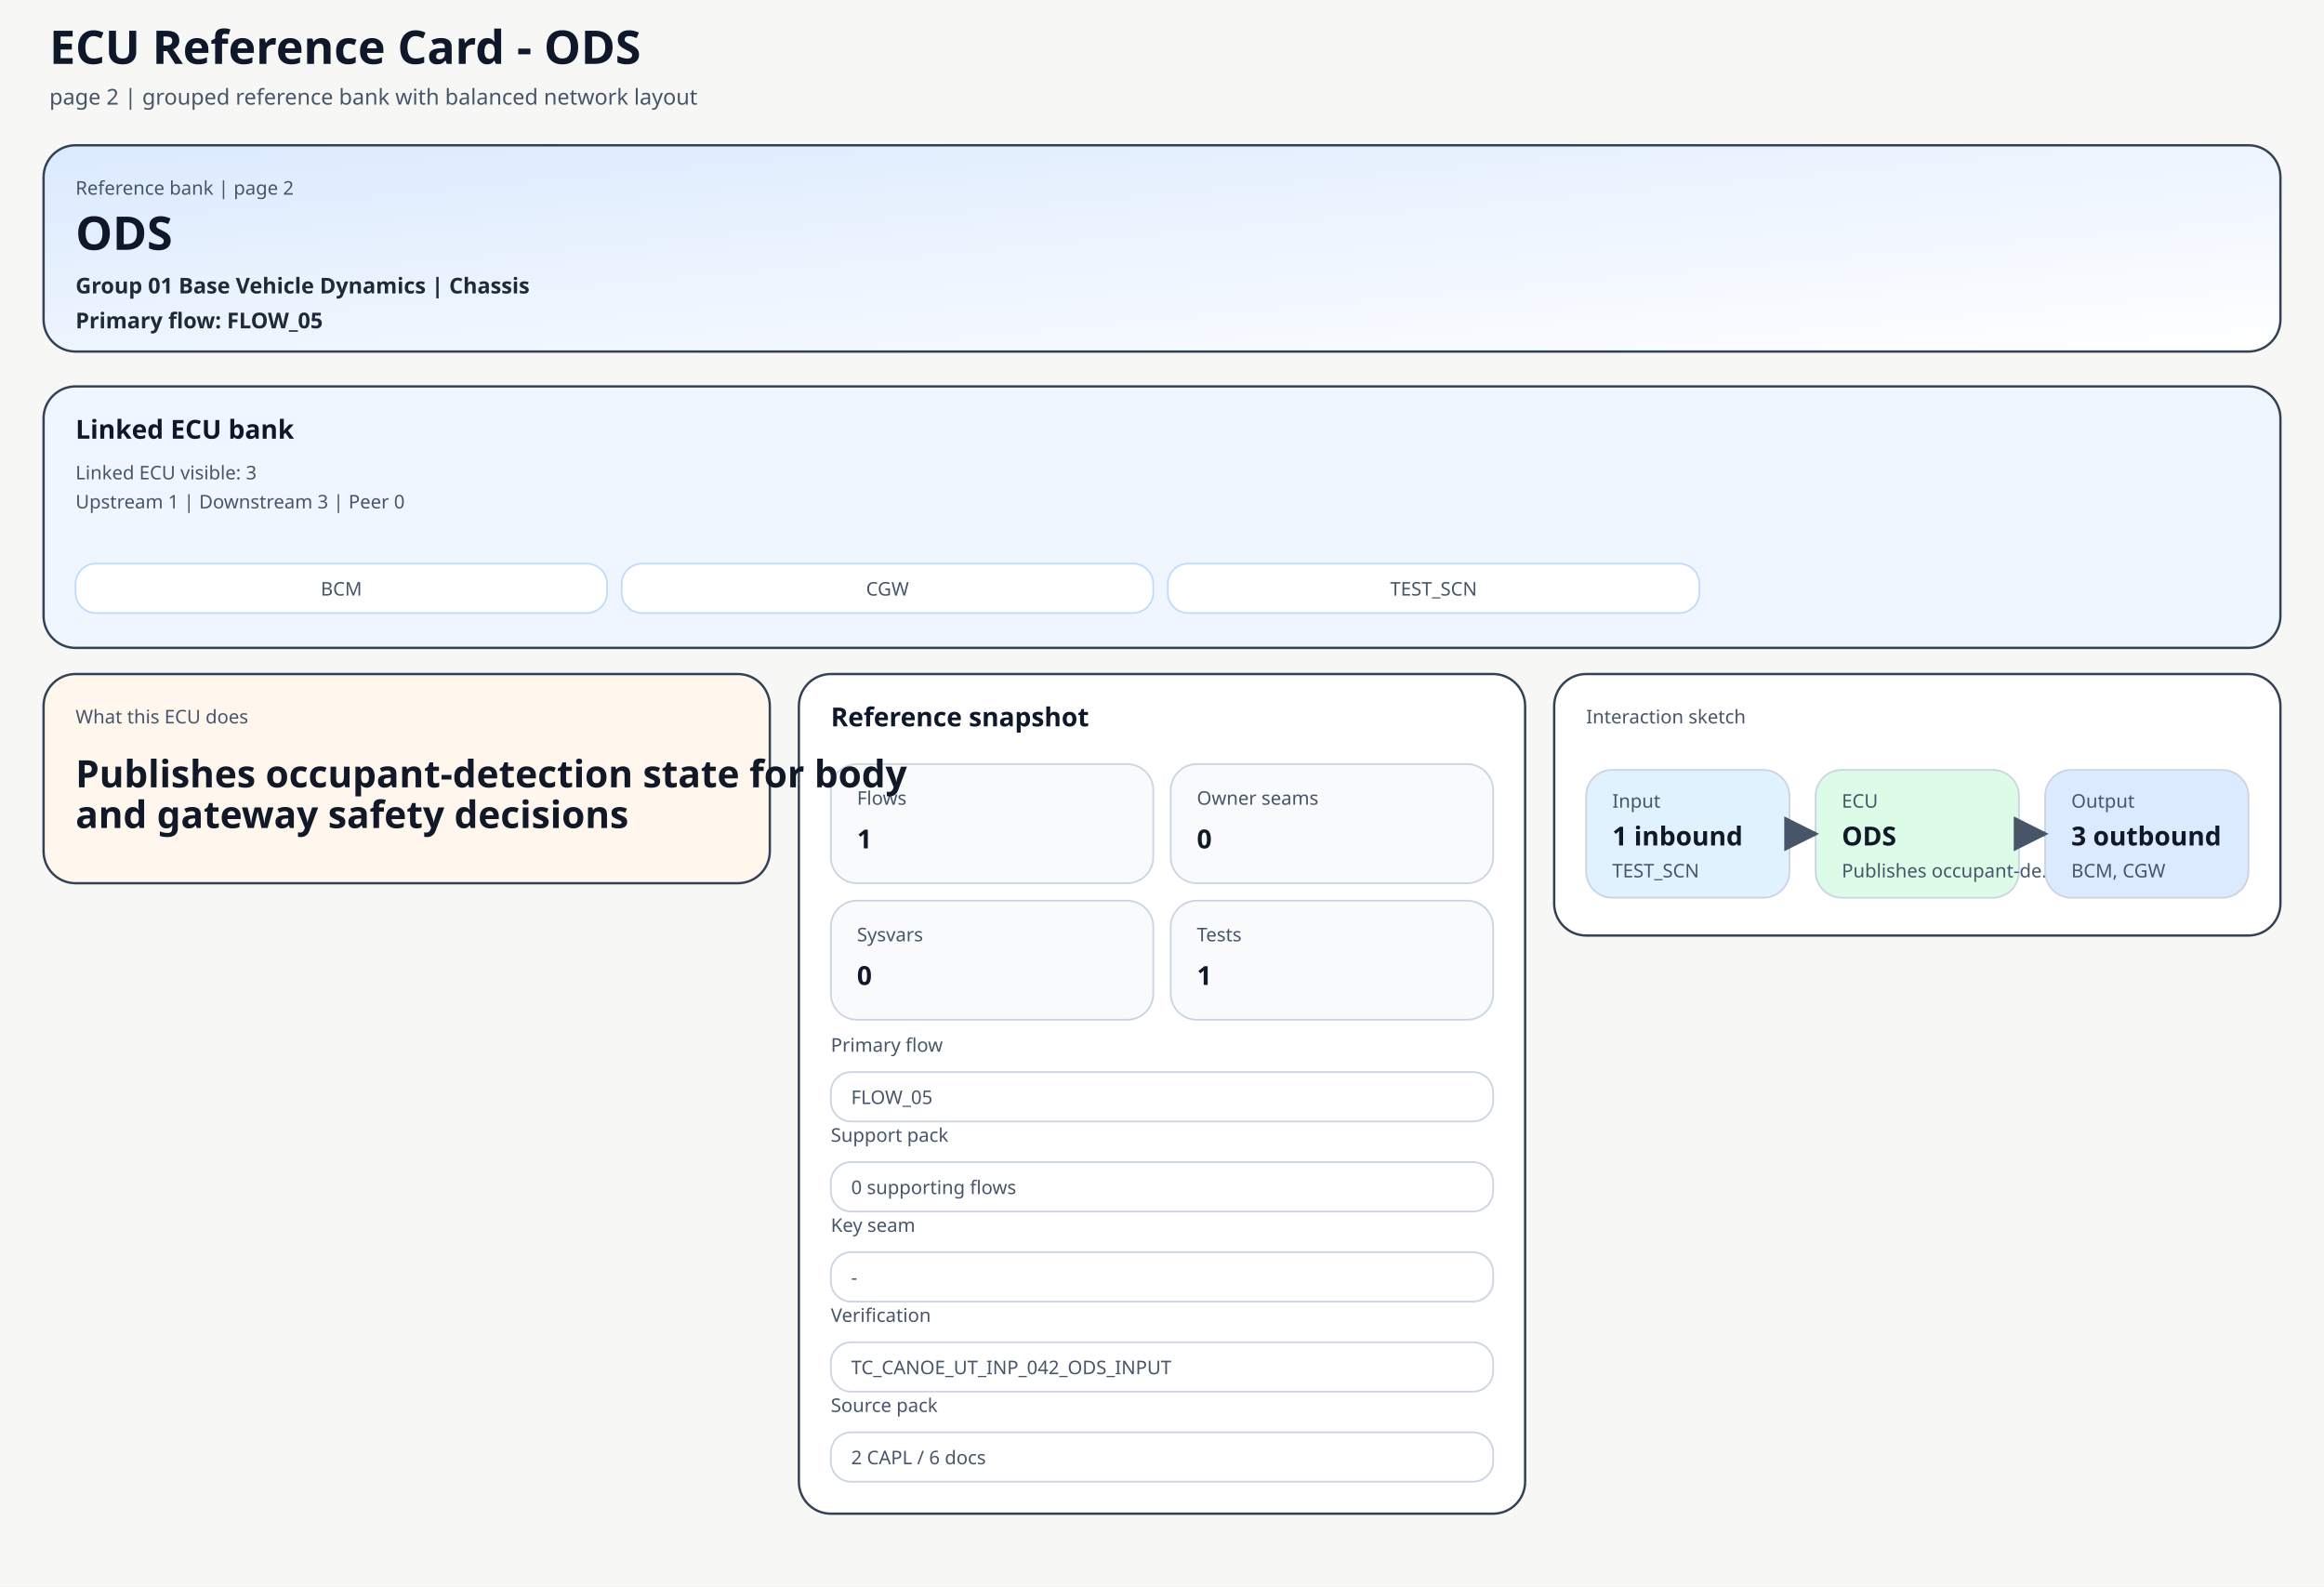
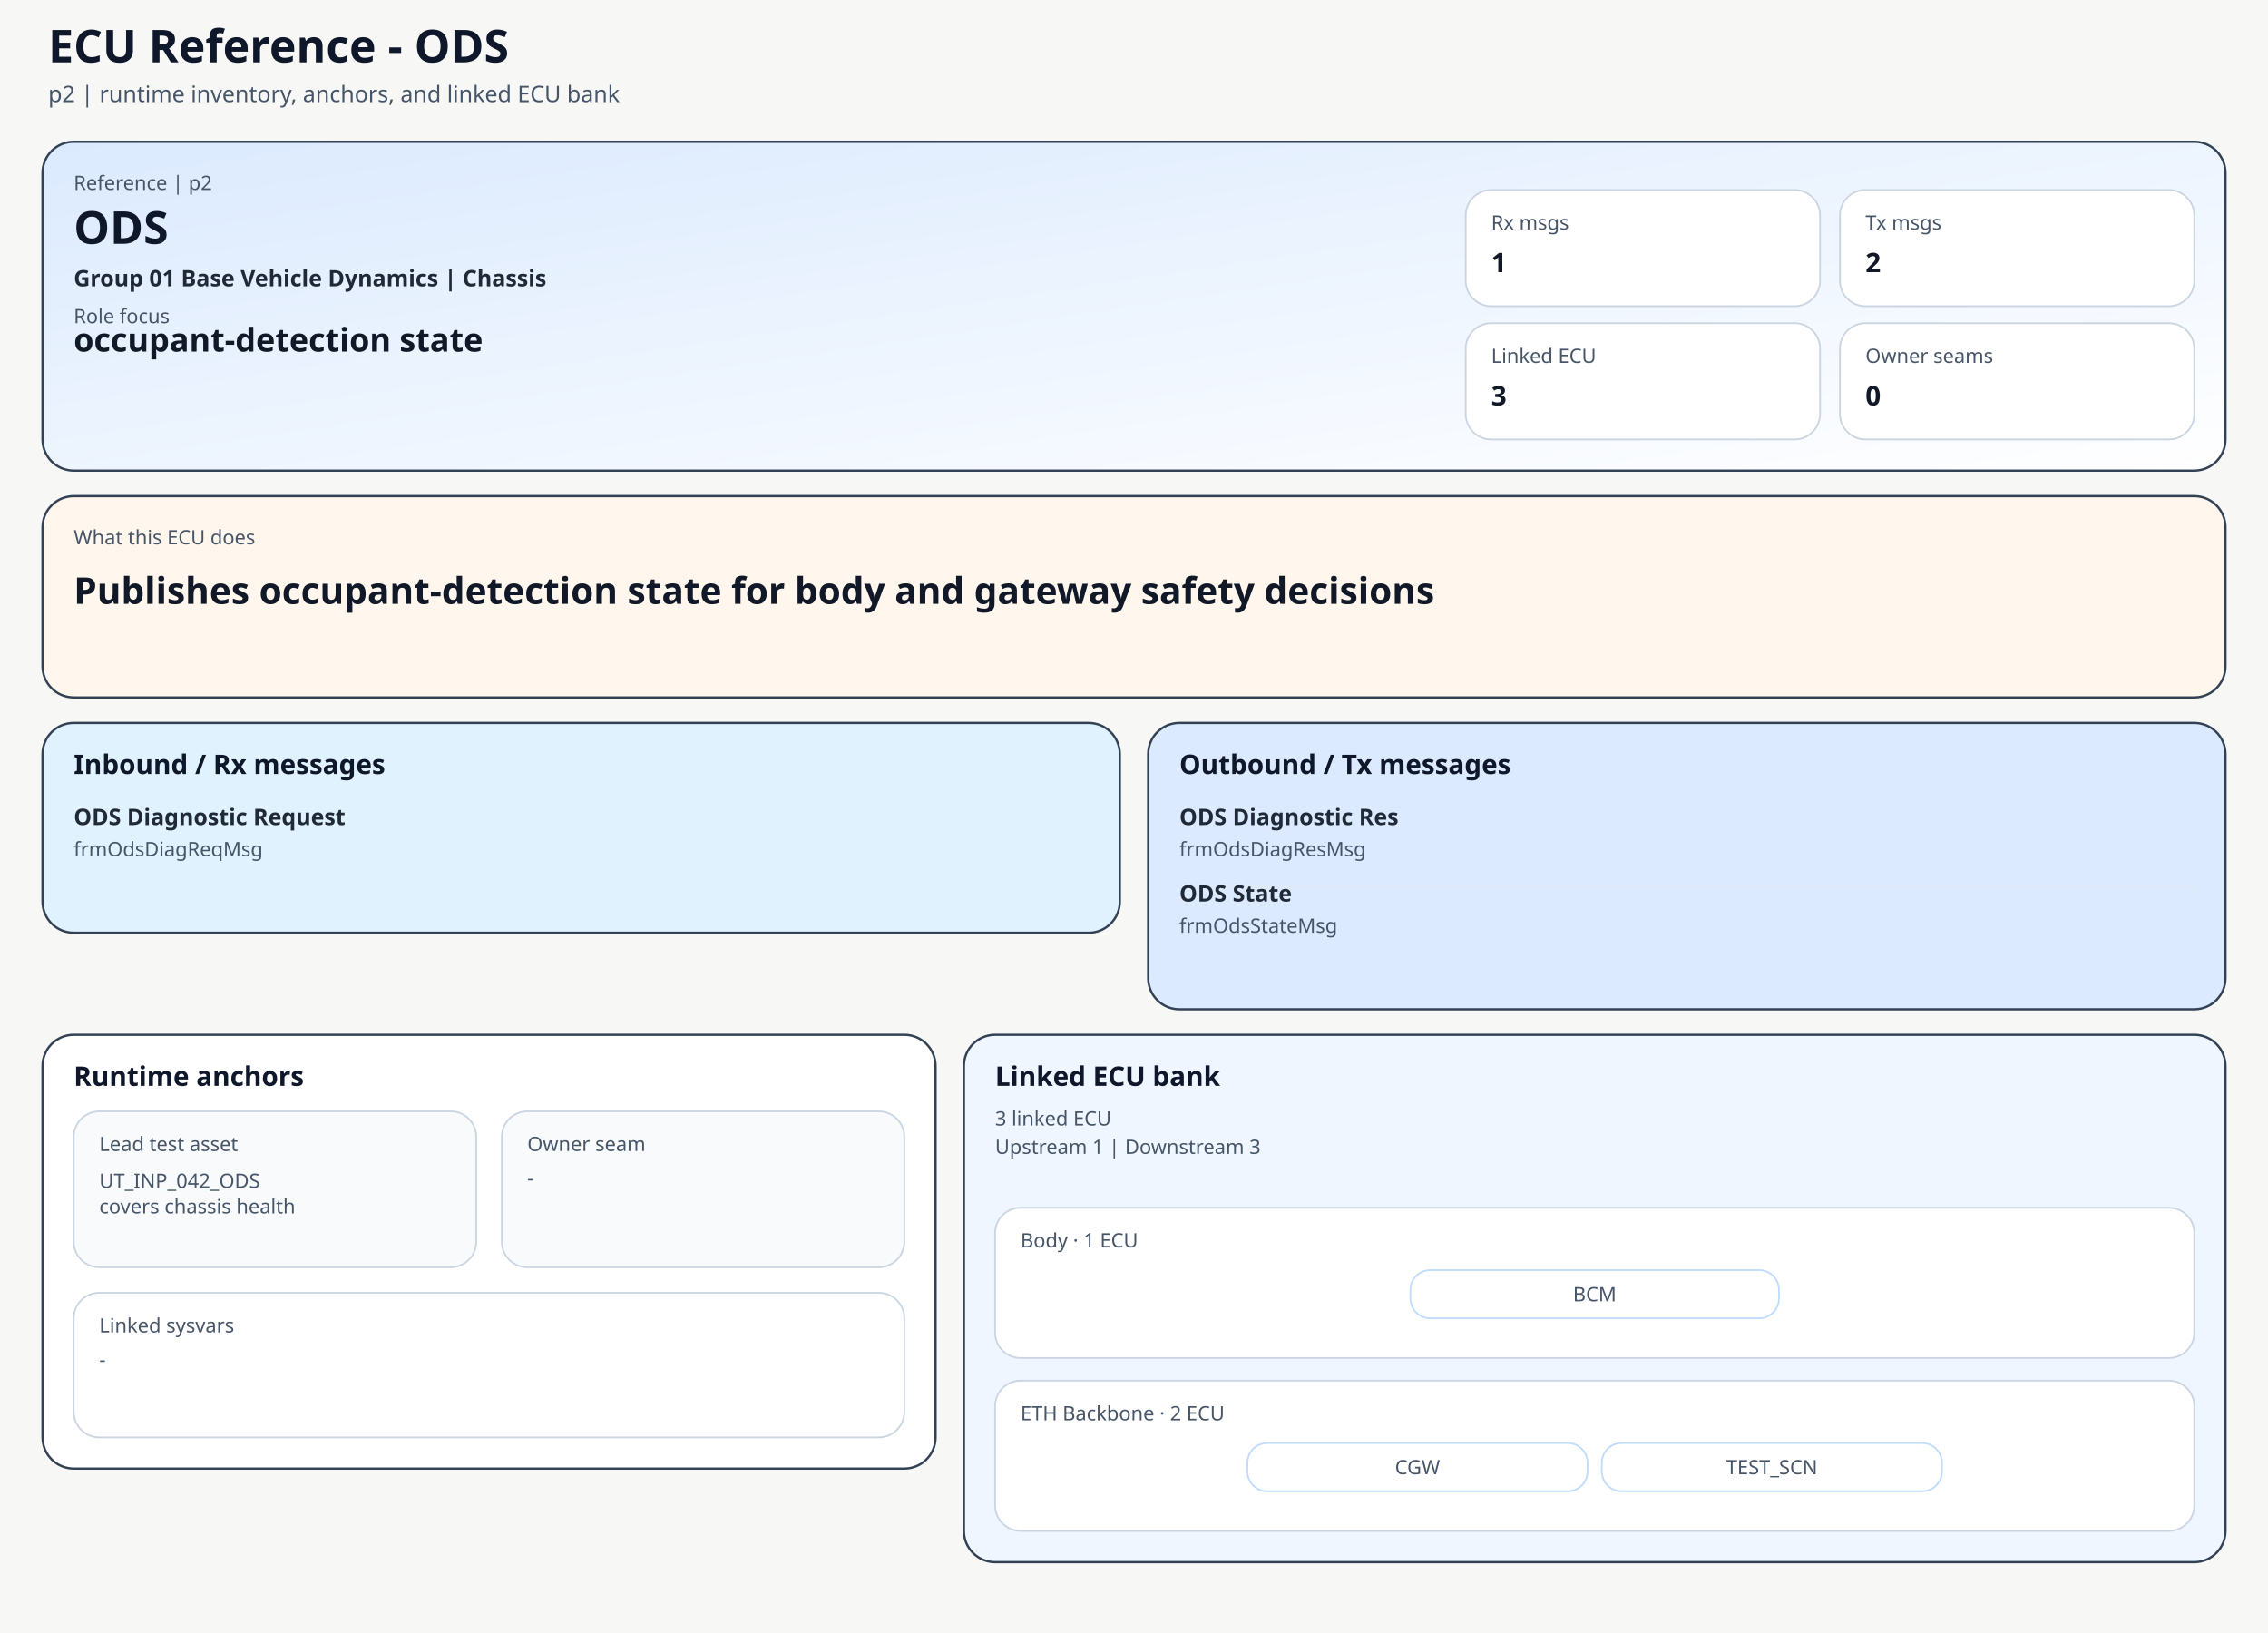
- <svg xmlns="http://www.w3.org/2000/svg" width="1600" height="1092" viewBox="0 0 1600 1092">
+ <svg xmlns="http://www.w3.org/2000/svg" width="1600" height="1152" viewBox="0 0 1600 1152">
  <defs>
    <linearGradient id="heroGradient" x1="0%" y1="0%" x2="100%" y2="100%">
      <stop offset="0%" stop-color="#dbeafe" />
      <stop offset="100%" stop-color="#ffffff" />
    </linearGradient>
    <marker id="arrow" viewBox="0 0 10 10" refX="9" refY="5" markerWidth="8" markerHeight="8" orient="auto-start-reverse">
      <path d="M 0 0 L 10 5 L 0 10 z" fill="#475569" />
    </marker>
  </defs>
  <style>
    .bg { fill: #f7f7f5; }
    .title { font: 700 32px 'Segoe UI', sans-serif; fill: #0f172a; }
-     .sub { font: 500 15px 'Segoe UI', sans-serif; fill: #475569; }
-     .label { font: 700 18px 'Segoe UI', sans-serif; fill: #0f172a; }
-     .text { font: 600 15px 'Segoe UI', sans-serif; fill: #1f2937; }
-     .small { font: 500 13px 'Segoe UI', sans-serif; fill: #475569; }
+     .sub { font: 500 16px 'Segoe UI', sans-serif; fill: #475569; }
+     .label { font: 700 19px 'Segoe UI', sans-serif; fill: #0f172a; }
+     .text { font: 600 16px 'Segoe UI', sans-serif; fill: #1f2937; }
+     .small { font: 500 14px 'Segoe UI', sans-serif; fill: #475569; }
+     .heroRole { font: 700 23px 'Segoe UI', sans-serif; fill: #111827; }
    .statement { font: 700 26px 'Segoe UI', sans-serif; fill: #111827; }
-     .node { font: 700 18px 'Segoe UI', sans-serif; fill: #111827; }
+     .node { font: 700 19px 'Segoe UI', sans-serif; fill: #111827; }
    .box { rx: 22; ry: 22; stroke: #334155; stroke-width: 1.6; }
    .lane { stroke: #64748b; stroke-width: 3; fill: none; marker-end: url(#arrow); }
  </style>
-   <rect x="0" y="0" width="1600" height="1092" class="bg" />
-   <text x="34" y="44" class="title">ECU Reference Card - ODS</text>
-   <text x="34" y="72" class="sub">page 2 | grouped reference bank with balanced network layout</text>
-   <rect x="30" y="100" width="1540" height="142" class="box" fill="url(#heroGradient)" />
-   <text x="52" y="134" class="small">Reference bank | page 2</text>
+   <rect x="0" y="0" width="1600" height="1152" class="bg" />
+   <text x="34" y="44" class="title">ECU Reference - ODS</text>
+   <text x="34" y="72" class="sub">p2 | runtime inventory, anchors, and linked ECU bank</text>
+   <rect x="30" y="100" width="1540" height="232" class="box" fill="url(#heroGradient)" />
+   <text x="52" y="134" class="small">Reference | p2</text>
  <text x="52" y="172" class="title">ODS</text>
  <text x="52" y="202" class="text">Group 01 Base Vehicle Dynamics | Chassis</text>
-   <text x="52" y="226" class="text">Primary flow: FLOW_05</text>
-   <rect x="30" y="266" width="1540" height="180" class="box" fill="#eff6ff" />
-   <text x="52" y="302" class="label">Linked ECU bank</text>
-   <text x="52" y="330" class="small">Linked ECU visible: 3</text>
-   <text x="52" y="350" class="small">Upstream 1 | Downstream 3 | Peer 0</text>
-   <rect x="52" y="388" width="366" height="34" rx="14" ry="14" fill="#ffffff" stroke="#bfdbfe" stroke-width="1.2" />
-   <text x="235.0" y="410" text-anchor="middle" class="small">BCM</text>
-   <rect x="428" y="388" width="366" height="34" rx="14" ry="14" fill="#ffffff" stroke="#bfdbfe" stroke-width="1.2" />
-   <text x="611.0" y="410" text-anchor="middle" class="small">CGW</text>
-   <rect x="804" y="388" width="366" height="34" rx="14" ry="14" fill="#ffffff" stroke="#bfdbfe" stroke-width="1.2" />
-   <text x="987.0" y="410" text-anchor="middle" class="small">TEST_SCN</text>
-   <rect x="550" y="464" width="500" height="578" class="box" fill="#ffffff" />
-   <text x="572" y="500" class="label">Reference snapshot</text>
-   <rect x="572" y="526" width="222" height="82" rx="18" ry="18" fill="#f8fafc" stroke="#cbd5e1" stroke-width="1.2" />
-   <text x="590" y="554" class="small">Flows</text>
-   <text x="590" y="584" class="node">1</text>
-   <rect x="806" y="526" width="222" height="82" rx="18" ry="18" fill="#f8fafc" stroke="#cbd5e1" stroke-width="1.2" />
-   <text x="824" y="554" class="small">Owner seams</text>
-   <text x="824" y="584" class="node">0</text>
-   <rect x="572" y="620" width="222" height="82" rx="18" ry="18" fill="#f8fafc" stroke="#cbd5e1" stroke-width="1.2" />
-   <text x="590" y="648" class="small">Sysvars</text>
-   <text x="590" y="678" class="node">0</text>
-   <rect x="806" y="620" width="222" height="82" rx="18" ry="18" fill="#f8fafc" stroke="#cbd5e1" stroke-width="1.2" />
-   <text x="824" y="648" class="small">Tests</text>
-   <text x="824" y="678" class="node">1</text>
-   <text x="572" y="724" class="small">Primary flow</text>
-   <rect x="572" y="738" width="456" height="34" rx="14" ry="14" fill="#ffffff" stroke="#cbd5e1" stroke-width="1.2" />
-   <text x="586" y="760" class="small">FLOW_05</text>
-   <text x="572" y="786" class="small">Support pack</text>
-   <rect x="572" y="800" width="456" height="34" rx="14" ry="14" fill="#ffffff" stroke="#cbd5e1" stroke-width="1.2" />
-   <text x="586" y="822" class="small">0 supporting flows</text>
-   <text x="572" y="848" class="small">Key seam</text>
-   <rect x="572" y="862" width="456" height="34" rx="14" ry="14" fill="#ffffff" stroke="#cbd5e1" stroke-width="1.2" />
-   <text x="586" y="884" class="small">-</text>
-   <text x="572" y="910" class="small">Verification</text>
-   <rect x="572" y="924" width="456" height="34" rx="14" ry="14" fill="#ffffff" stroke="#cbd5e1" stroke-width="1.2" />
-   <text x="586" y="946" class="small">TC_CANOE_UT_INP_042_ODS_INPUT</text>
-   <text x="572" y="972" class="small">Source pack</text>
-   <rect x="572" y="986" width="456" height="34" rx="14" ry="14" fill="#ffffff" stroke="#cbd5e1" stroke-width="1.2" />
-   <text x="586" y="1008" class="small">2 CAPL / 6 docs</text>
-   <rect x="30" y="464" width="500" height="144" class="box" fill="#fff7ed" />
-   <text x="52" y="498" class="small">What this ECU does</text>
-   <text x="52" y="542" class="statement">Publishes occupant-detection state for body</text>
-   <text x="52" y="570" class="statement">and gateway safety decisions</text>
-   <rect x="1070" y="464" width="500" height="180" class="box" fill="#ffffff" />
-   <text x="1092" y="498" class="small">Interaction sketch</text>
-   <rect x="1092" y="530" width="140" height="88" rx="18" ry="18" fill="#e0f2fe" stroke="#cbd5e1" stroke-width="1.2" />
-   <text x="1110" y="556" class="small">Input</text>
-   <text x="1110" y="582" class="node">1 inbound</text>
-   <text x="1110" y="604" class="small">TEST_SCN</text>
-   <rect x="1250" y="530" width="140" height="88" rx="18" ry="18" fill="#dcfce7" stroke="#cbd5e1" stroke-width="1.2" />
-   <text x="1268" y="556" class="small">ECU</text>
-   <text x="1268" y="582" class="node">ODS</text>
-   <text x="1268" y="604" class="small">Publishes occupant-de…</text>
-   <rect x="1408" y="530" width="140" height="88" rx="18" ry="18" fill="#dbeafe" stroke="#cbd5e1" stroke-width="1.2" />
-   <text x="1426" y="556" class="small">Output</text>
-   <text x="1426" y="582" class="node">3 outbound</text>
-   <text x="1426" y="604" class="small">BCM, CGW</text>
-   <line x1="1232" y1="574" x2="1250" y2="574" stroke="#64748b" stroke-width="3" marker-end="url(#arrow)" />
-   <line x1="1390" y1="574" x2="1408" y2="574" stroke="#64748b" stroke-width="3" marker-end="url(#arrow)" />
+   <text x="52" y="228" class="small">Role focus</text>
+   <text x="52" y="248" class="heroRole">occupant-detection state</text>
+   <rect x="1034" y="134" width="250" height="82" rx="18" ry="18" fill="#ffffff" stroke="#cbd5e1" stroke-width="1.2" />
+   <text x="1052" y="162" class="small">Rx msgs</text>
+   <text x="1052" y="192" class="node">1</text>
+   <rect x="1298" y="134" width="250" height="82" rx="18" ry="18" fill="#ffffff" stroke="#cbd5e1" stroke-width="1.2" />
+   <text x="1316" y="162" class="small">Tx msgs</text>
+   <text x="1316" y="192" class="node">2</text>
+   <rect x="1034" y="228" width="250" height="82" rx="18" ry="18" fill="#ffffff" stroke="#cbd5e1" stroke-width="1.2" />
+   <text x="1052" y="256" class="small">Linked ECU</text>
+   <text x="1052" y="286" class="node">3</text>
+   <rect x="1298" y="228" width="250" height="82" rx="18" ry="18" fill="#ffffff" stroke="#cbd5e1" stroke-width="1.2" />
+   <text x="1316" y="256" class="small">Owner seams</text>
+   <text x="1316" y="286" class="node">0</text>
+   <rect x="30" y="350" width="1540" height="142" class="box" fill="#fff7ed" />
+   <text x="52" y="384" class="small">What this ECU does</text>
+   <text x="52" y="426" class="statement">Publishes occupant-detection state for body and gateway safety decisions</text>
+   <rect x="30" y="510" width="760" height="148" class="box" fill="#e0f2fe" />
+   <text x="52" y="546" class="label">Inbound / Rx messages</text>
+   <text x="52" y="582" class="text">ODS Diagnostic Request</text>
+   <text x="52" y="604" class="small">frmOdsDiagReqMsg</text>
+   <rect x="810" y="510" width="760" height="202" class="box" fill="#dbeafe" />
+   <text x="832" y="546" class="label">Outbound / Tx messages</text>
+   <text x="832" y="582" class="text">ODS Diagnostic Res</text>
+   <text x="832" y="604" class="small">frmOdsDiagResMsg</text>
+   <line x1="832" y1="626" x2="1548" y2="626" stroke="#e2e8f0" stroke-width="1.0" />
+   <text x="832" y="636" class="text">ODS State</text>
+   <text x="832" y="658" class="small">frmOdsStateMsg</text>
+   <rect x="30" y="730" width="630" height="306" class="box" fill="#ffffff" />
+   <text x="52" y="766" class="label">Runtime anchors</text>
+   <rect x="52" y="784" width="284" height="110" rx="18" ry="18" fill="#f8fafc" stroke="#cbd5e1" stroke-width="1.2" />
+   <text x="70" y="812" class="small">Lead test asset</text>
+   <text x="70" y="838" class="small">UT_INP_042_ODS</text>
+   <text x="70" y="856" class="small">covers chassis health</text>
+   <rect x="354" y="784" width="284" height="110" rx="18" ry="18" fill="#f8fafc" stroke="#cbd5e1" stroke-width="1.2" />
+   <text x="372" y="812" class="small">Owner seam</text>
+   <text x="372" y="836" class="small">-</text>
+   <rect x="52" y="912" width="586" height="102" rx="18" ry="18" fill="#ffffff" stroke="#cbd5e1" stroke-width="1.2" />
+   <text x="70" y="940" class="small">Linked sysvars</text>
+   <text x="70" y="964" class="small">-</text>
+   <rect x="680" y="730" width="890" height="372" class="box" fill="#eff6ff" />
+   <text x="702" y="766" class="label">Linked ECU bank</text>
+   <text x="702" y="794" class="small">3 linked ECU</text>
+   <text x="702" y="814" class="small">Upstream 1 | Downstream 3</text>
+   <rect x="702" y="852" width="846" height="106" rx="18" ry="18" fill="#ffffff" stroke="#cbd5e1" stroke-width="1.2" />
+   <text x="720" y="880" class="small">Body · 1 ECU</text>
+   <rect x="995" y="896" width="260" height="34" rx="14" ry="14" fill="#ffffff" stroke="#bfdbfe" stroke-width="1.2" />
+   <text x="1125.0" y="918" text-anchor="middle" class="small">BCM</text>
+   <rect x="702" y="974" width="846" height="106" rx="18" ry="18" fill="#ffffff" stroke="#cbd5e1" stroke-width="1.2" />
+   <text x="720" y="1002" class="small">ETH Backbone · 2 ECU</text>
+   <rect x="880" y="1018" width="240" height="34" rx="14" ry="14" fill="#ffffff" stroke="#bfdbfe" stroke-width="1.2" />
+   <text x="1000.0" y="1040" text-anchor="middle" class="small">CGW</text>
+   <rect x="1130" y="1018" width="240" height="34" rx="14" ry="14" fill="#ffffff" stroke="#bfdbfe" stroke-width="1.2" />
+   <text x="1250.0" y="1040" text-anchor="middle" class="small">TEST_SCN</text>
</svg>
